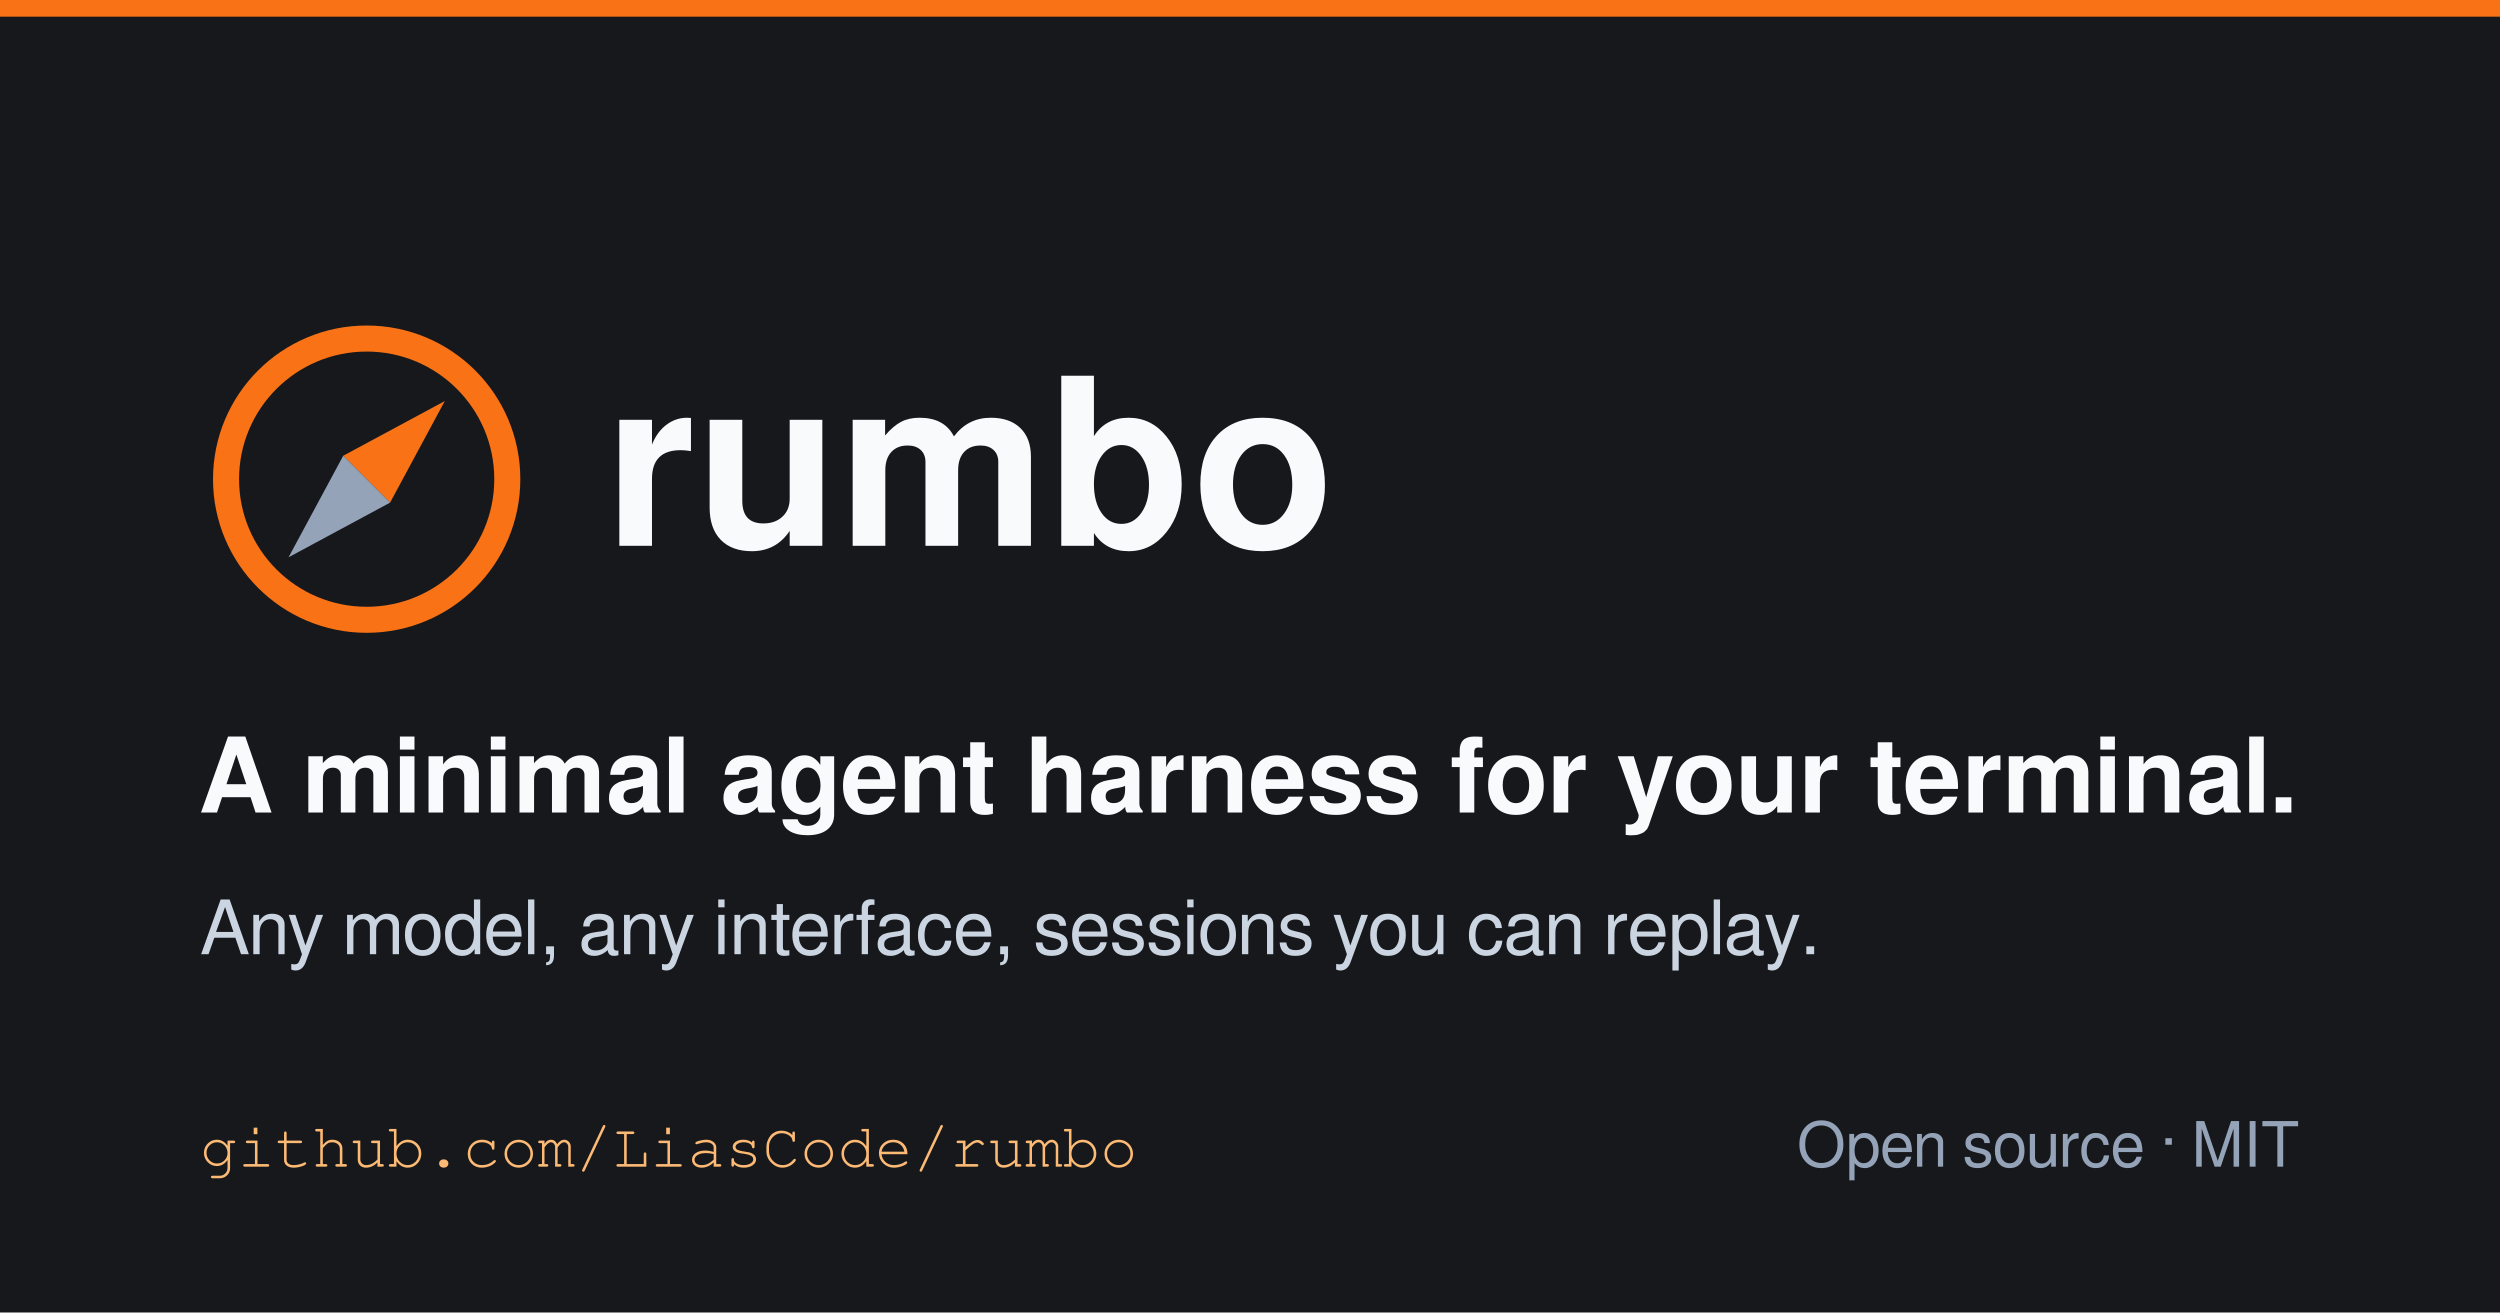
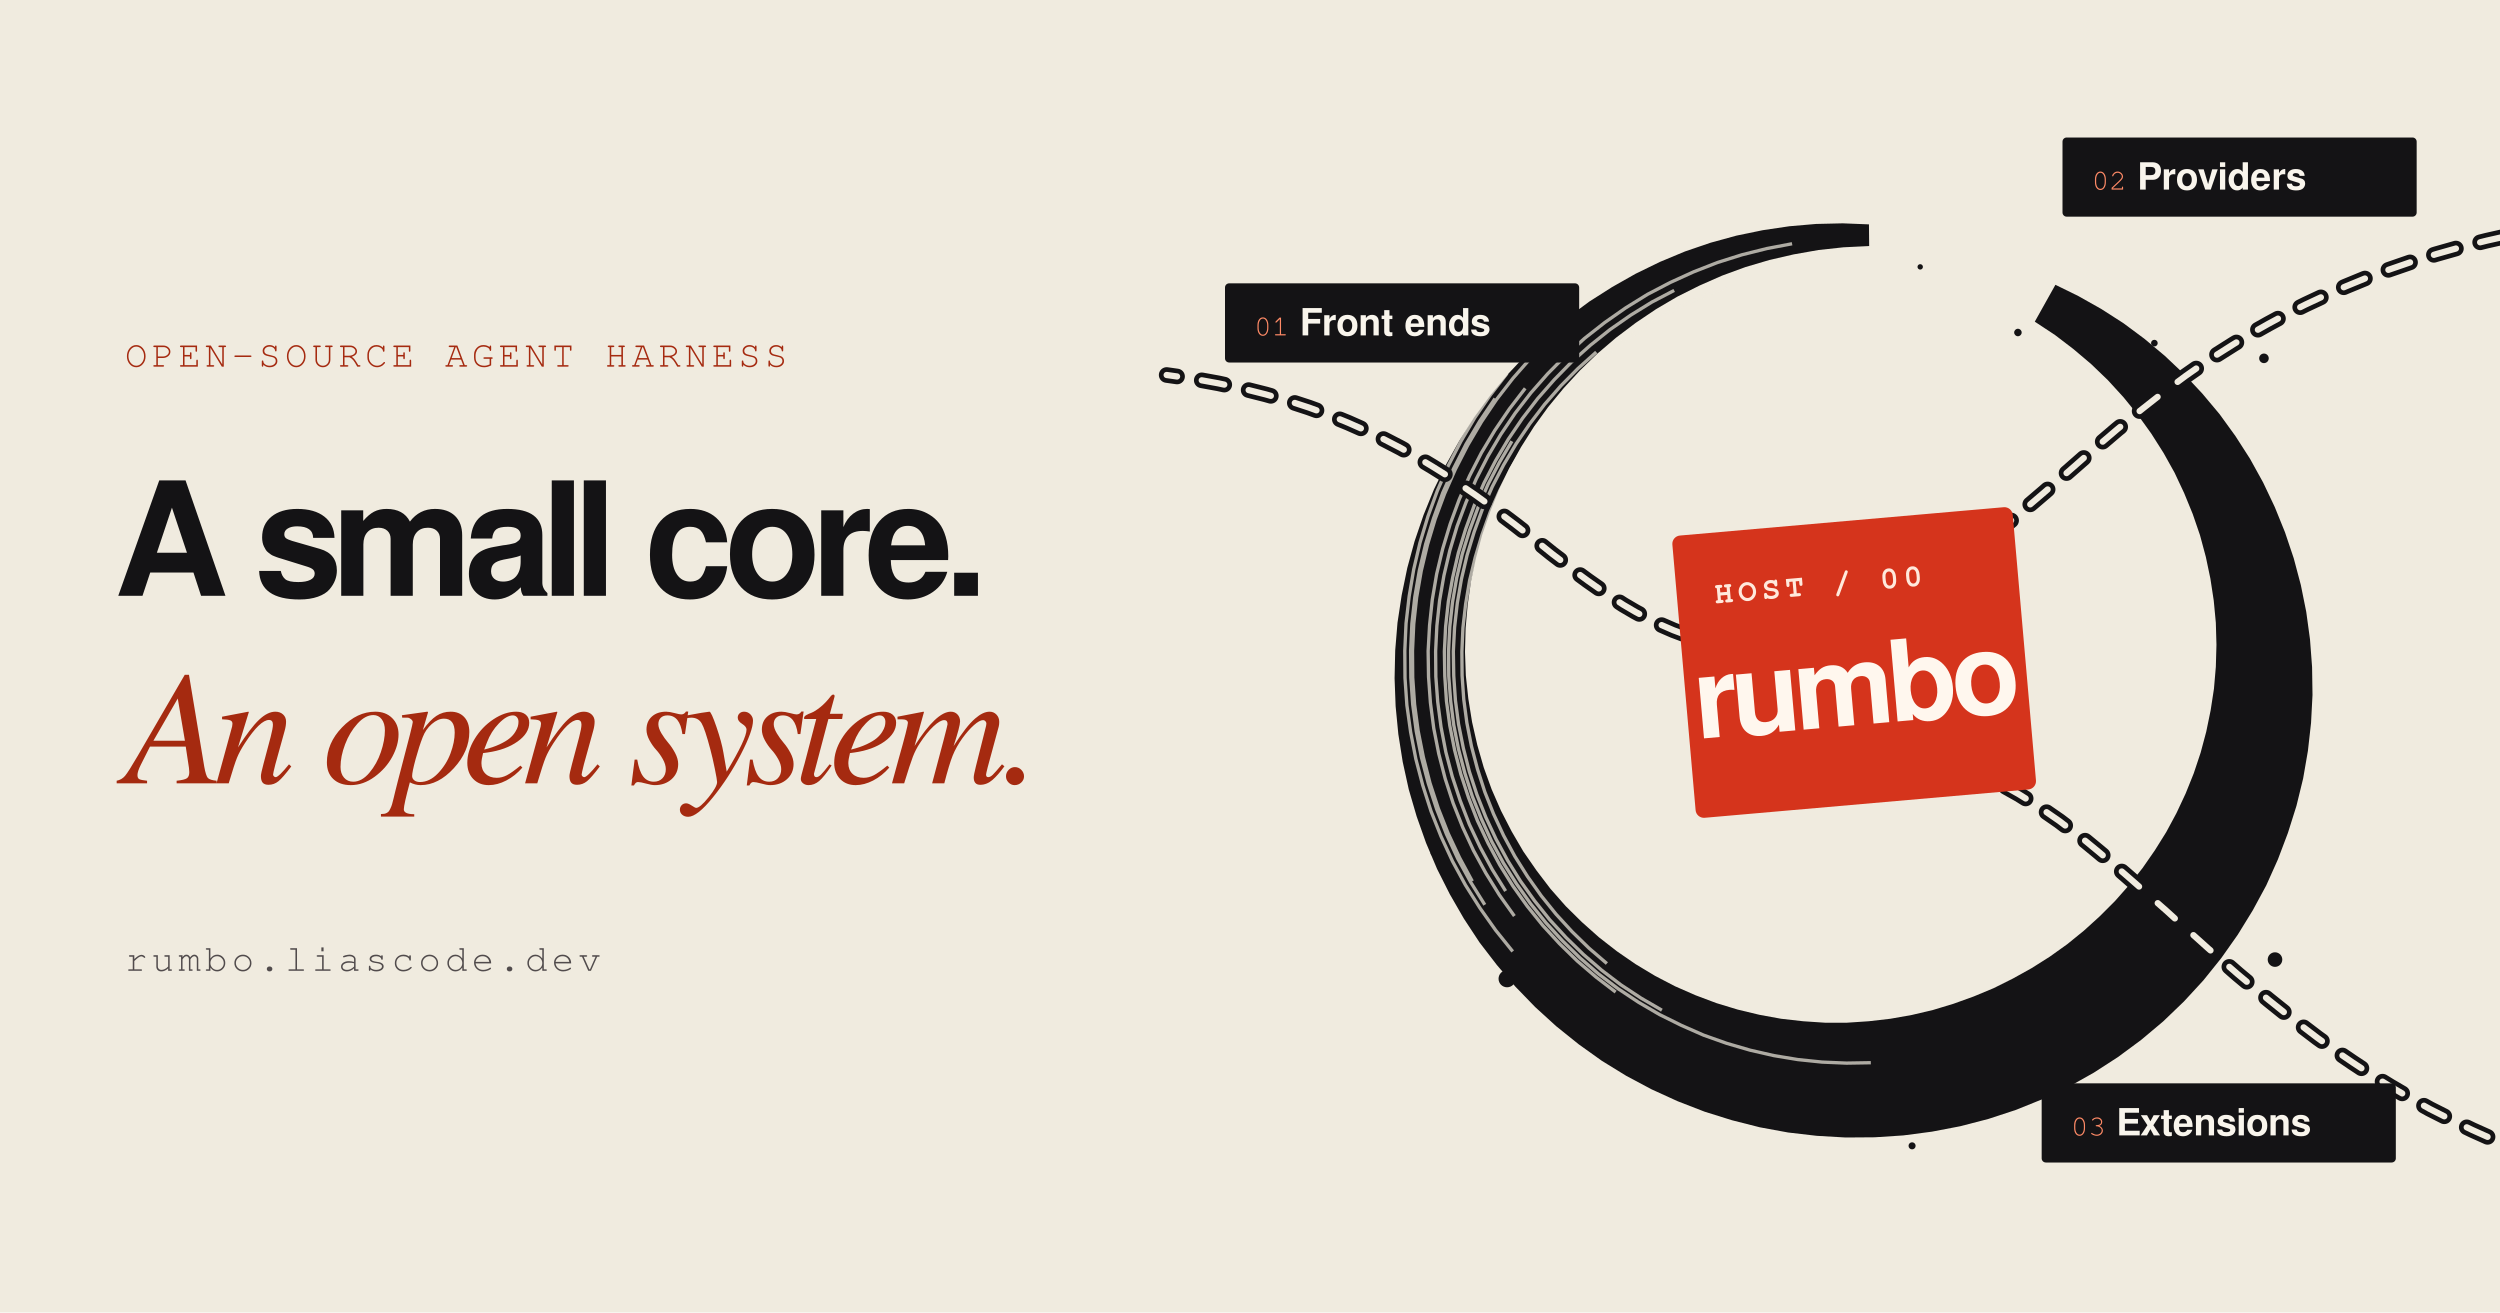
- <svg xmlns="http://www.w3.org/2000/svg" viewBox="0 0 1200 630" width="1200" height="630">
-   <rect width="1200" height="630" fill="#17181c" />
-   <rect x="0" y="0" width="1200" height="8" fill="#f97316" />
-   <g transform="translate(96 150) scale(2.5)">
-     <circle cx="32" cy="32" r="27" fill="none" stroke="#f97316" stroke-width="5" />
-     <path d="M47 17 36.5 36.5 27.5 27.5Z" fill="#f97316" />
-     <path d="M17 47 27.5 27.5 36.5 36.5Z" fill="#94a3b8" />
+ <svg xmlns="http://www.w3.org/2000/svg" width="1200" height="630" viewBox="0 0 1200 630" role="img" aria-labelledby="title desc">
+   <rect width="1200" height="630" fill="#f0ebdf" />
+   <path d="M976.7 154.4L986.4 160.8L995.3 167.6L1003.8 174.8L1011.8 182.5L1019.3 190.7L1026.2 199.2L1032.6 208.1L1038.5 217.4L1043.8 226.9L1048.4 236.7L1052.5 246.7L1056 256.9L1058.8 267.3L1061 277.8L1062.6 288.3L1063.6 298.9L1063.9 309.5L1063.6 320.1L1062.7 330.6L1061.1 341L1059 351.2L1056.3 361.3L1053 371.2L1049.1 380.9L1044.7 390.3L1039.8 399.4L1034.3 408.2L1028.4 416.7L1022 424.8L1015.2 432.5L1007.9 439.8L1000.3 446.7L992.3 453.2L983.9 459.2L975.2 464.7L966.2 469.7L957 474.3L947.4 478.3L937.7 481.8L927.8 484.8L917.6 487.2L907.4 489L897 490.2L886.5 490.9L876 490.9L865.5 490.2L854.9 489L844.5 487.1L834.1 484.6L823.9 481.5L813.8 477.7L804 473.4L794.4 468.4L785.1 462.8L776.1 456.6L767.5 449.9L759.3 442.6L751.5 434.9L744.2 426.6L737.5 417.8L731.2 408.7L725.6 399.1L720.5 389.2L716 378.9L712.2 368.4L709.1 357.6L706.6 346.6L704.8 335.4L703.6 324.2L703.2 312.9L703.5 301.5L704.5 290.2L706.1 278.9L708.5 267.7L711.5 256.6L715.2 245.8L719.5 235.1L724.5 224.7L730.1 214.6L736.3 204.8L743.1 195.4L750.5 186.4L758.4 177.8L766.8 169.7L775.7 162.1L785.1 155L794.9 148.4L805.1 142.4L815.7 137.1L826.6 132.3L837.8 128.2L849.3 124.8L861 122.1L872.9 120L884.9 118.7L897.2 118.1L897.1 107.7L884.5 107.2L871.7 107.5L858.9 108.6L846.1 110.5L833.5 113.1L821.1 116.5L808.8 120.7L796.8 125.7L785.1 131.4L773.8 137.8L762.8 144.8L752.3 152.6L742.3 161L732.8 170L723.8 179.6L715.4 189.7L707.6 200.3L700.5 211.5L694.1 223L688.3 234.9L683.3 247.2L679 259.8L675.5 272.6L672.8 285.7L670.8 298.9L669.7 312.2L669.4 325.6L669.9 339L671.2 352.4L673.3 365.7L676.2 378.9L680 391.9L684.5 404.6L689.8 417.1L695.9 429.2L702.7 441L710.2 452.4L718.5 463.2L727.4 473.6L736.9 483.4L747 492.6L757.7 501.2L768.9 509.2L780.6 516.4L792.8 522.9L805.3 528.6L818.2 533.6L831.3 537.7L844.7 541.1L858.3 543.6L872.1 545.2L885.9 546L899.8 545.9L913.6 545L927.3 543.2L940.9 540.6L954.4 537.1L967.5 532.8L980.4 527.6L992.9 521.7L1005 514.9L1016.6 507.4L1027.7 499.2L1038.3 490.3L1048.3 480.7L1057.6 470.6L1066.2 459.9L1074.1 448.7L1081.3 437L1087.8 425L1093.4 412.5L1098.2 399.8L1102.3 386.8L1105.5 373.7L1107.8 360.4L1109.3 347L1110 333.6L1109.8 320.2L1108.8 306.9L1107 293.7L1104.4 280.8L1101 268L1096.8 255.5L1091.9 243.4L1086.3 231.6L1080 220.2L1073 209.3L1065.4 198.8L1057.1 188.9L1048.4 179.6L1039.1 170.8L1029.3 162.6L1019.2 155.1L1008.6 148.3L997.6 142.1L986.6 136.7Z" fill="#141315" />
+   <g fill="none" stroke="#f0ebdf" stroke-width="1.6" opacity=".7">
+     <path d="M726.1 456.7L717.9 446.5L710.4 435.9L703.4 424.8L697.2 413.4L691.7 401.5L686.9 389.4L682.9 376.9L679.6 364.3L677.1 351.4L675.3 338.5L674.4 325.4L674.3 312.3L674.9 299.2L676.4 286.2L678.6 273.2L681.6 260.5L685.4 247.9L689.9 235.6L695.2 223.5L701.2 211.9L707.9 200.5L715.3 189.7L723.4 179.2" />
+     <path d="M771.3 462.5L762.7 455.1L754.6 447.2L746.9 438.8L739.8 430L733.2 420.7L727.1 411L721.7 401L716.9 390.7L712.7 380.1L709.2 369.2L706.3 358.2L704.1 347L702.6 335.7L701.8 324.3L701.7 312.8L702.2 301.4L703.5 290L705.4 278.7L708.1 267.6L711.4 256.6L715.3 245.8L720 235.3L725.2 225.1L731.1 215.2L737.5 205.7L744.6 196.6L752.1 188L760.2 179.8L768.8 172.1L777.8 164.9L787.2 158.3L797.1 152.3L807.3 146.9L817.8 142.1L828.5 137.9" />
+     <path d="M712.7 434.3L705.9 423.4L699.7 412.1L694.3 400.4L689.6 388.4L685.6 376.1L682.3 363.6L679.8 351L678.1 338.2L677.2 325.3L677.1 312.3L677.7 299.4L679.1 286.6L681.3 273.8L684.3 261.2L688.1 248.8L692.5 236.6L697.8 224.8L703.7 213.2L710.3 202.1L717.6 191.3" />
+     <path d="M775.5 476.2L766.1 469L757.1 461.3L748.6 453L740.6 444.3L733.1 435L726.2 425.3L719.9 415.2L714.3 404.8L709.2 394L704.9 382.9L701.2 371.6L698.2 360L695.9 348.3L694.3 336.5L693.5 324.6L693.3 312.7L693.9 300.7L695.2 288.8L697.3 277.1L700 265.4L703.5 254L707.6 242.7L712.4 231.7L717.9 221.1L724 210.8L730.8 200.8L738.1 191.3L746 182.3L754.4 173.7L763.4 165.7L772.8 158.2L782.7 151.3L792.9 145L803.6 139.4" />
+     <path d="M706.7 423L700.6 411.7L695.1 400L690.4 388.1L686.4 375.9L683.2 363.4L680.7 350.8L679 338.1L678.1 325.2L678 312.4L678.6 299.5L680 286.7L682.2 274L685.2 261.4L688.9 249.1L693.4 237L698.6 225.2L704.5 213.7L711.1 202.5L718.3 191.8L726.2 181.6L734.8 171.8L743.8 162.6" />
+     <path d="M797.7 484.9L787.7 479.1L778 472.7L768.8 465.7L760 458.1L751.7 450L743.8 441.4L736.6 432.4L729.8 422.9L723.7 413.1L718.1 402.8L713.2 392.3L708.9 381.4L705.3 370.4L702.4 359.1L700.1 347.6L698.6 336.1L697.8 324.4L697.6 312.7L698.2 301.1L699.5 289.5L701.5 277.9L704.2 266.5L707.6 255.3L711.6 244.3L716.3 233.6L721.7 223.2L727.7 213.1L734.3 203.4L741.4 194.1L749.2 185.2L757.4 176.9L766.2 169" />
+     <path d="M722.7 427.7L716.3 417.4L710.5 406.7L705.3 395.7L700.9 384.3L697.1 372.8L694 361L691.7 349L690.1 336.9L689.2 324.8L689.1 312.6L689.7 300.4L691 288.3L693.1 276.2L695.9 264.3L699.4 252.6L703.7 241.1L708.6 229.9L714.2 219L720.4 208.5L727.3 198.3L734.8 188.6L742.9 179.4L751.5 170.7L760.6 162.4L770.3 154.8L780.3 147.8L790.8 141.3L801.7 135.6L812.9 130.5L824.4 126L836.1 122.3L848.1 119.3L860.2 117" />
+     <path d="M726.9 439.7L719.7 429.6L713.2 419.1L707.3 408.3L702.1 397.1L697.5 385.5L693.7 373.8L690.6 361.8L688.2 349.6L686.6 337.3L685.7 324.9L685.5 312.5L686.2 300.1L687.5 287.8L689.6 275.5L692.5 263.4L696.1 251.5L700.4 239.8L705.4 228.4L711.1 217.3L717.5 206.6L724.5 196.3L732.1 186.4" />
+     <path d="M898 510.1L886.3 510.3L874.6 509.8L863 508.6L851.5 506.7L840.1 504.1L828.8 500.8L817.8 496.9L807.1 492.2L796.6 487L786.5 481.1L776.7 474.6L767.3 467.5L758.4 459.8L750 451.6L742.1 443L734.7 433.8L727.9 424.2L721.6 414.2L716 403.9L711.1 393.2L706.7 382.2L703.1 371L700.1 359.6L697.8 348L696.3 336.3L695.4 324.5L695.3 312.7L695.9 300.9L697.2 289.1L699.2 277.5L701.9 265.9L705.4 254.6L709.5 243.5L714.2 232.6L719.7 222L725.7 211.8" />
  </g>
-   <text x="290" y="262" font-family="Adwaita Sans, FreeSans, sans-serif" font-size="112" font-weight="700" fill="#f8fafc">rumbo</text>
-   <text x="96" y="390" font-family="Adwaita Sans, FreeSans, sans-serif" font-size="50" font-weight="600" fill="#f8fafc">A minimal agent harness for your terminal.</text>
-   <text x="96" y="458" font-family="Adwaita Sans, FreeSans, sans-serif" font-size="36" fill="#cbd5e1">Any model, any interface, sessions you can replay.</text>
-   <text x="96" y="560" font-family="Adwaita Mono, FreeMono, monospace" font-size="30" fill="#fdba74">github.com/LiasCode/rumbo</text>
-   <text x="1104" y="560" text-anchor="end" font-family="Adwaita Sans, FreeSans, sans-serif" font-size="30" fill="#94a3b8">Open source · MIT</text>
+   <g fill="#141315">
+     <circle cx="687.8" cy="409.6" r="1.1" />
+     <circle cx="723.4" cy="469.8" r="4.1" />
+     <circle cx="1034.1" cy="164.7" r="1.6" />
+     <circle cx="921.7" cy="128.1" r="1.3" />
+     <circle cx="731.1" cy="181" r="0.8" />
+     <circle cx="1058.1" cy="220.1" r="2.1" />
+     <circle cx="968.6" cy="159.6" r="1.8" />
+     <circle cx="917.8" cy="550" r="1.7" />
+     <circle cx="1092" cy="460.6" r="3.5" />
+     <circle cx="1086.7" cy="172" r="2.3" />
+     <circle cx="974.8" cy="509" r="1.4" />
+   </g>
+   <g fill="none" stroke-linecap="round" stroke-dasharray="11 12">
+     <path d="M830 310L823 308.6L816.2 306.9L809.6 304.9L803.2 302.5L797 299.8L791 296.9L785 293.7L779.2 290.3L773.5 286.6L767.8 282.7L762.1 278.7L756.4 274.5L750.8 270.2L745 265.8L739.3 261.2L733.4 256.6L727.4 251.9L721.3 247.3L715 242.5L708.5 237.8L701.8 233.2L694.9 228.5L687.7 224L680.2 219.5L672.5 215.1L664.4 210.9L655.9 206.8L647.1 202.9L637.8 199.1L628.2 195.6L618.1 192.3L607.5 189.3L596.4 186.5L584.8 184L572.7 181.8L560 180" stroke="#141315" stroke-width="7.5" />
+     <path d="M830 310L823 308.6L816.2 306.9L809.6 304.9L803.2 302.5L797 299.8L791 296.9L785 293.7L779.2 290.3L773.5 286.6L767.8 282.7L762.1 278.7L756.4 274.5L750.8 270.2L745 265.8L739.3 261.2L733.4 256.6L727.4 251.9L721.3 247.3L715 242.5L708.5 237.8L701.8 233.2L694.9 228.5L687.7 224L680.2 219.5L672.5 215.1L664.4 210.9L655.9 206.8L647.1 202.9L637.8 199.1L628.2 195.6L618.1 192.3L607.5 189.3L596.4 186.5L584.8 184L572.7 181.8L560 180" stroke="#f0ebdf" stroke-width="3" />
+     <path d="M938 270L943.5 266.4L948.9 262.6L954.3 258.6L959.7 254.4L965 250.1L970.4 245.6L975.8 241L981.3 236.3L986.8 231.5L992.5 226.6L998.2 221.6L1004 216.5L1010 211.4L1016.1 206.2L1022.3 201.1L1028.8 195.9L1035.4 190.7L1042.3 185.5L1049.3 180.3L1056.6 175.2L1064.2 170.2L1072.1 165.2L1080.2 160.3L1088.7 155.5L1097.4 150.8L1106.6 146.2L1116 141.8L1125.9 137.5L1136.1 133.3L1146.8 129.4L1157.8 125.6L1169.3 122L1181.3 118.6L1193.7 115.5L1206.6 112.6L1220 110" stroke="#141315" stroke-width="7.5" />
+     <path d="M938 270L943.5 266.4L948.9 262.6L954.3 258.6L959.7 254.4L965 250.1L970.4 245.6L975.8 241L981.3 236.3L986.8 231.5L992.5 226.6L998.2 221.6L1004 216.5L1010 211.4L1016.1 206.2L1022.3 201.1L1028.8 195.9L1035.4 190.7L1042.3 185.5L1049.3 180.3L1056.6 175.2L1064.2 170.2L1072.1 165.2L1080.2 160.3L1088.7 155.5L1097.4 150.8L1106.6 146.2L1116 141.8L1125.9 137.5L1136.1 133.3L1146.8 129.4L1157.8 125.6L1169.3 122L1181.3 118.6L1193.7 115.5L1206.6 112.6L1220 110" stroke="#f0ebdf" stroke-width="3" />
+     <path d="M942 368L948.9 370.8L955.7 374L962.4 377.5L969 381.2L975.6 385.3L982 389.6L988.5 394.1L994.8 398.9L1001.2 403.8L1007.5 409L1013.9 414.4L1020.3 419.9L1026.7 425.5L1033.2 431.3L1039.8 437.1L1046.4 443.1L1053.1 449.1L1060 455.3L1067 461.4L1074.1 467.6L1081.4 473.7L1088.9 479.9L1096.5 486L1104.4 492.1L1112.4 498.2L1120.8 504.2L1129.3 510L1138.1 515.8L1147.2 521.4L1156.6 526.9L1166.3 532.3L1176.4 537.4L1186.7 542.4L1197.4 547.2L1208.5 551.7L1220 556" stroke="#141315" stroke-width="7.5" />
+     <path d="M942 368L948.9 370.8L955.7 374L962.4 377.5L969 381.2L975.6 385.3L982 389.6L988.5 394.1L994.8 398.9L1001.2 403.8L1007.5 409L1013.9 414.4L1020.3 419.9L1026.7 425.5L1033.2 431.3L1039.8 437.1L1046.4 443.1L1053.1 449.1L1060 455.3L1067 461.4L1074.1 467.6L1081.4 473.7L1088.9 479.9L1096.5 486L1104.4 492.1L1112.4 498.2L1120.8 504.2L1129.3 510L1138.1 515.8L1147.2 521.4L1156.6 526.9L1166.3 532.3L1176.4 537.4L1186.7 542.4L1197.4 547.2L1208.5 551.7L1220 556" stroke="#f0ebdf" stroke-width="3" />
+   </g>
+   <g transform="rotate(-5 890 318)">
+     <rect x="808" y="250" width="164" height="136" rx="4" fill="#d5341c" />
+     <text x="826" y="284" font-family="FreeMono" font-weight="bold" font-size="15" letter-spacing="2.4" fill="#ffe9dc">HOST / 00</text>
+     <text x="890" y="348" font-family="FreeSans" font-weight="bold" font-size="54" letter-spacing="-3" text-anchor="middle" fill="#fff7ee">rumbo</text>
+   </g>
+   <rect x="588" y="136" width="170" height="38" rx="2" fill="#141315" />
+   <text x="602" y="161" font-family="FreeSans" font-weight="bold" font-size="18" fill="#f9f5ec">
+     <tspan font-family="FreeMono" font-weight="normal" font-size="14" fill="#ff8a66">01</tspan> Front ends</text>
+   <rect x="990" y="66" width="170" height="38" rx="2" fill="#141315" />
+   <text x="1004" y="91" font-family="FreeSans" font-weight="bold" font-size="18" fill="#f9f5ec">
+     <tspan font-family="FreeMono" font-weight="normal" font-size="14" fill="#ff8a66">02</tspan> Providers</text>
+   <rect x="980" y="520" width="170" height="38" rx="2" fill="#141315" />
+   <text x="994" y="545" font-family="FreeSans" font-weight="bold" font-size="18" fill="#f9f5ec">
+     <tspan font-family="FreeMono" font-weight="normal" font-size="14" fill="#ff8a66">03</tspan> Extensions</text>
+   <text x="60" y="176" font-family="FreeMono" font-size="18" letter-spacing="2" fill="#a52a10">OPEN-SOURCE AGENT HARNESS</text>
+   <text x="56" y="286" font-family="FreeSans" font-weight="bold" font-size="76" letter-spacing="-4" fill="#141315">A small core.</text>
+   <text x="56" y="376" font-family="FreeSerif" font-style="italic" font-size="78" letter-spacing="-3" fill="#a52a10">An open system.</text>
+   <text x="60" y="466" font-family="FreeMono" font-size="18" letter-spacing="2" fill="#514b4c">rumbo.liascode.dev</text>
</svg>
